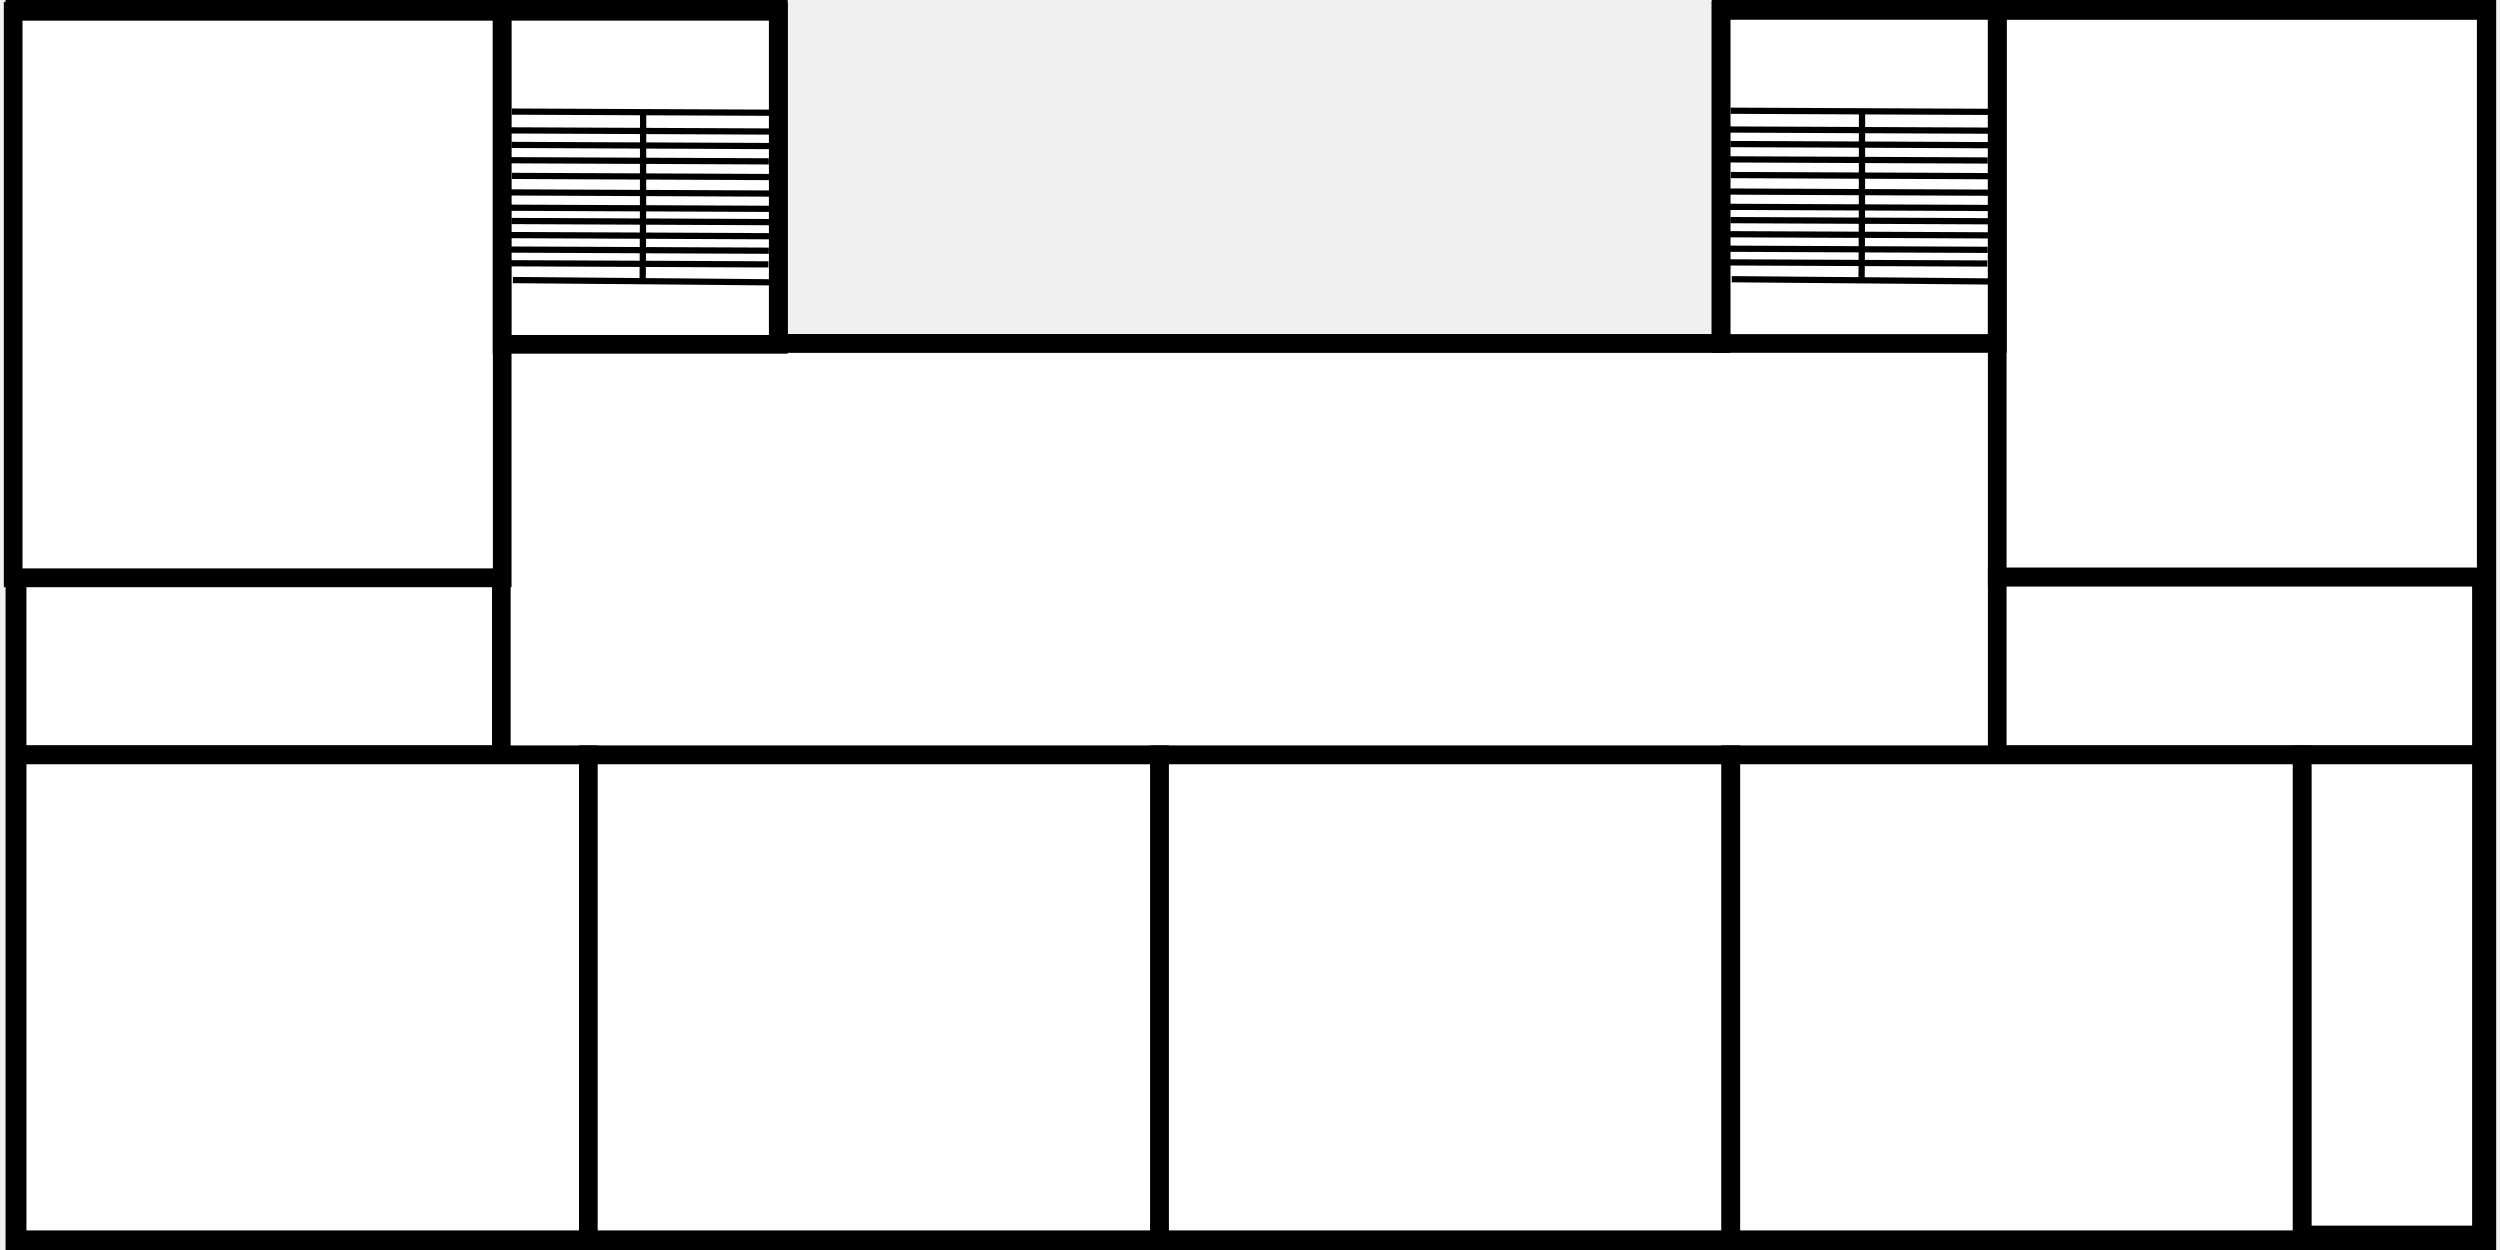
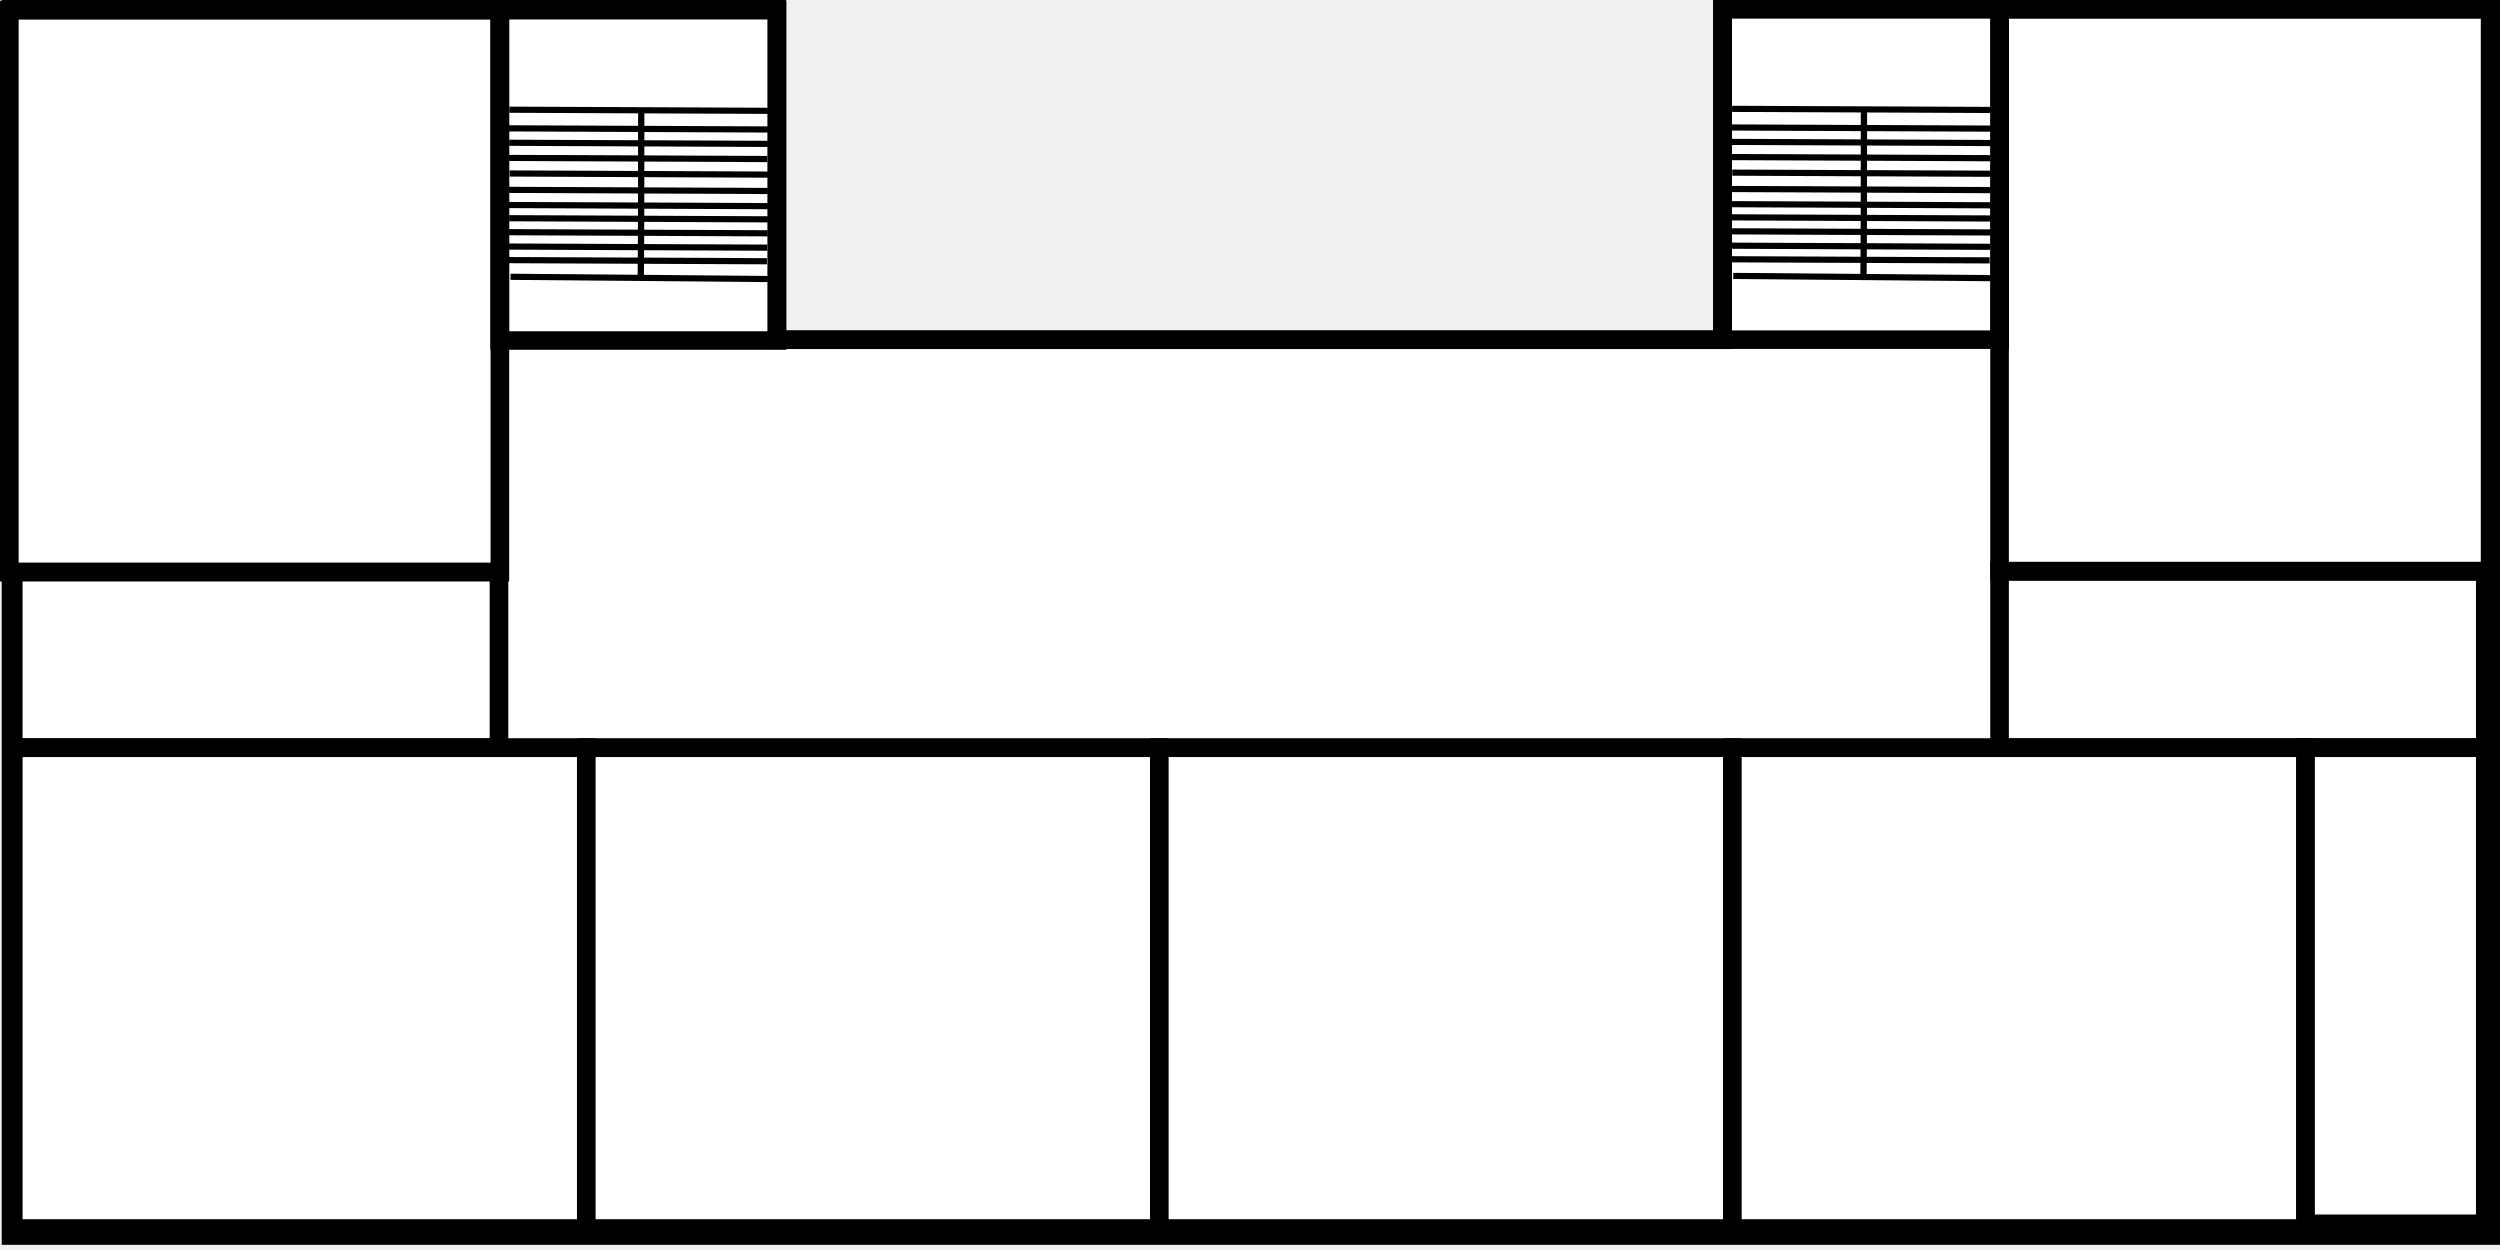
- <svg xmlns="http://www.w3.org/2000/svg" width="200px" height="100px" viewBox="0 0 210 297" version="1.1" id="svg5">
+ <svg xmlns="http://www.w3.org/2000/svg" viewBox="0 0 200 100" version="1.1" id="svg5" preserveAspectRatio="xMidYMid meet">
  <defs id="defs2" />
  <g id="layer1" style="display:inline;stroke-width:1.497;stroke-miterlimit:4;stroke-dasharray:none" transform="matrix(2.962443,0,0,2.990474,-191.2445,-0.4400474)">
-     <path id="rect846" style="fill:#ffffff;fill-opacity:1;stroke:#000000;stroke-width:5.657;stroke-miterlimit:4;stroke-dasharray:none;stroke-opacity:1" d="M 3.553,3.031 V 374.922 H 752.875 V 3.031 H 520.756 V 103.691 H 234.975 V 3.031 Z" transform="scale(0.2645833)" />
-     <rect style="fill:#ffffff;fill-opacity:1;stroke:#000000;stroke-width:1.497;stroke-miterlimit:4;stroke-dasharray:none;stroke-opacity:1" id="rect916-4" width="14.135" height="38.836" x="45.985" y="-39.953" transform="rotate(90)" />
-     <rect style="fill:#ffffff;fill-opacity:1;stroke:#000000;stroke-width:1.497;stroke-miterlimit:4;stroke-dasharray:none;stroke-opacity:1" id="rect916-4-0" width="14.135" height="38.836" x="45.985" y="-198.767" transform="rotate(90)" />
-     <rect style="fill:#ffffff;fill-opacity:1;stroke:#000000;stroke-width:1.497;stroke-miterlimit:4;stroke-dasharray:none;stroke-opacity:1" id="rect916-4-4" width="14.388" height="38.154" x="-198.767" y="-98.275" transform="scale(-1)" />
-     <rect style="fill:#ffffff;fill-opacity:1;stroke:#000000;stroke-width:1.497;stroke-miterlimit:4;stroke-dasharray:none;stroke-opacity:1" id="rect922-4-7-4-1" width="45.012" height="39.221" x="1.042" y="-40.023" transform="rotate(90)" />
-     <rect style="fill:#ffffff;fill-opacity:1;stroke:#000000;stroke-width:1.497;stroke-miterlimit:4;stroke-dasharray:none;stroke-opacity:1" id="rect922-4-7-4-1-8" width="45.815" height="38.533" x="-46.933" y="-98.654" transform="scale(-1)" />
-     <rect style="fill:#ffffff;fill-opacity:1;stroke:#000000;stroke-width:1.497;stroke-miterlimit:4;stroke-dasharray:none;stroke-opacity:1" id="rect922-4-7-4-1-8-7" width="45.815" height="38.533" x="-92.748" y="-98.654" transform="scale(-1)" />
-     <rect style="fill:#ffffff;fill-opacity:1;stroke:#000000;stroke-width:1.497;stroke-miterlimit:4;stroke-dasharray:none;stroke-opacity:1" id="rect922-4-7-4-1-8-5" width="45.815" height="38.533" x="-138.563" y="-98.654" transform="scale(-1)" />
-     <rect style="fill:#ffffff;fill-opacity:1;stroke:#000000;stroke-width:1.497;stroke-miterlimit:4;stroke-dasharray:none;stroke-opacity:1" id="rect922-4-7-4-1-8-8" width="45.815" height="38.533" x="-184.379" y="-98.654" transform="scale(-1)" />
-     <rect style="fill:#ffffff;fill-opacity:1;stroke:#000000;stroke-width:1.497;stroke-miterlimit:4;stroke-dasharray:none;stroke-opacity:1" id="rect922-4-7-4-1-2" width="45.012" height="39.221" x="0.974" y="-199.152" transform="rotate(90)" />
-     <g id="g2429" style="stroke-width:0.988;stroke-miterlimit:4;stroke-dasharray:none" transform="matrix(1.528958,0,0,1.502139,-37.55455,-210.4011)">
+     <path id="rect846" style="fill:#ffffff;fill-opacity:1;stroke:#000000;stroke-width:0.503;stroke-miterlimit:4;stroke-dasharray:none;stroke-opacity:1" d="M 64.854,0.34 V 33.197 H 131.817 V 0.34 H 111.074 V 9.233 H 85.535 V 0.34 Z" />
+     <rect style="fill:#ffffff;fill-opacity:1;stroke:#000000;stroke-width:0.503;stroke-miterlimit:4;stroke-dasharray:none;stroke-opacity:1" data-id="307L" class="room" id="307L" width="4.72" height="13.117" x="15.428" y="-78.031" transform="rotate(90)" />
+     <rect style="fill:#ffffff;fill-opacity:1;stroke:#000000;stroke-width:0.503;stroke-miterlimit:4;stroke-dasharray:none;stroke-opacity:1" data-id="302" id="302" class="room" width="4.72" height="13.117" x="15.428" y="-131.671" transform="rotate(90)" />
+     <rect style="fill:#ffffff;fill-opacity:1;stroke:#000000;stroke-width:0.503;stroke-miterlimit:4;stroke-dasharray:none;stroke-opacity:1" data-id="303L" id="303L" class="room" width="4.86" height="12.741" x="-131.671" y="-32.889" transform="scale(-1)" />
+     <rect style="fill:#ffffff;fill-opacity:1;stroke:#000000;stroke-width:0.503;stroke-miterlimit:4;stroke-dasharray:none;stroke-opacity:1" data-id="308" id="308" class="room" width="15.03" height="13.247" x="0.42" y="-78.055" transform="rotate(90)" />
+     <rect style="fill:#ffffff;fill-opacity:1;stroke:#000000;stroke-width:0.503;stroke-miterlimit:4;stroke-dasharray:none;stroke-opacity:1" data-id="306" id="306" class="room" width="15.474" height="12.867" x="-80.389" y="-33.015" transform="scale(-1)" />
+     <rect style="fill:#ffffff;fill-opacity:1;stroke:#000000;stroke-width:0.503;stroke-miterlimit:4;stroke-dasharray:none;stroke-opacity:1" data-id="305" id="305" class="room" width="15.474" height="12.867" x="-95.863" y="-33.015" transform="scale(-1)" />
+     <rect style="fill:#ffffff;fill-opacity:1;stroke:#000000;stroke-width:0.503;stroke-miterlimit:4;stroke-dasharray:none;stroke-opacity:1" data-id="304" id="304" class="room" width="15.474" height="12.867" x="-111.337" y="-33.015" transform="scale(-1)" />
+     <rect style="fill:#ffffff;fill-opacity:1;stroke:#000000;stroke-width:0.503;stroke-miterlimit:4;stroke-dasharray:none;stroke-opacity:1" data-id="303" id="303" class="room" width="15.474" height="12.867" x="-126.812" y="-33.015" transform="scale(-1)" />
+     <rect style="fill:#ffffff;fill-opacity:1;stroke:#000000;stroke-width:0.503;stroke-miterlimit:4;stroke-dasharray:none;stroke-opacity:1" data-id="301" id="301" class="room" width="15.03" height="13.247" x="0.397" y="-131.801" transform="rotate(90)" />
+     <g id="g2429" style="stroke-width:0.988;stroke-miterlimit:4;stroke-dasharray:none" transform="matrix(0.516412,0,0,0.5016004,51.8526,-70.18585)">
      <rect style="fill:#ffffff;fill-opacity:1;stroke:#000000;stroke-width:0.988;stroke-miterlimit:4;stroke-dasharray:none;stroke-opacity:1" id="rect1685" width="14.485" height="17.616" x="50.739" y="140.762" />
      <path style="fill:none;stroke:#000000;stroke-width:0.329;stroke-linecap:butt;stroke-linejoin:miter;stroke-miterlimit:4;stroke-dasharray:none;stroke-opacity:1" d="m 51.238,146.068 c 13.607,0.06 13.607,0.06 13.607,0.06" id="path1720" />
      <path style="fill:none;stroke:#000000;stroke-width:0.329;stroke-linecap:butt;stroke-linejoin:miter;stroke-miterlimit:4;stroke-dasharray:none;stroke-opacity:1" d="m 51.178,147.062 c 13.607,0.06 13.607,0.06 13.607,0.06" id="path1720-0" />
      <path style="fill:none;stroke:#000000;stroke-width:0.329;stroke-linecap:butt;stroke-linejoin:miter;stroke-miterlimit:4;stroke-dasharray:none;stroke-opacity:1" d="m 51.225,147.831 c 13.607,0.06 13.607,0.06 13.607,0.06" id="path1720-7" />
      <path style="fill:none;stroke:#000000;stroke-width:0.329;stroke-linecap:butt;stroke-linejoin:miter;stroke-miterlimit:4;stroke-dasharray:none;stroke-opacity:1" d="m 51.119,148.64 c 13.607,0.06 13.607,0.06 13.607,0.06" id="path1720-77" />
      <path style="fill:none;stroke:#000000;stroke-width:0.329;stroke-linecap:butt;stroke-linejoin:miter;stroke-miterlimit:4;stroke-dasharray:none;stroke-opacity:1" d="m 51.247,149.47 c 13.607,0.06 13.607,0.06 13.607,0.06" id="path1720-8" />
      <path style="fill:none;stroke:#000000;stroke-width:0.329;stroke-linecap:butt;stroke-linejoin:miter;stroke-miterlimit:4;stroke-dasharray:none;stroke-opacity:1" d="m 51.162,150.343 c 13.607,0.06 13.607,0.06 13.607,0.06" id="path1720-86" />
      <path style="fill:none;stroke:#000000;stroke-width:0.329;stroke-linecap:butt;stroke-linejoin:miter;stroke-miterlimit:4;stroke-dasharray:none;stroke-opacity:1" d="m 51.162,151.152 c 13.607,0.06 13.607,0.06 13.607,0.06" id="path1720-01" />
      <path style="fill:none;stroke:#000000;stroke-width:0.329;stroke-linecap:butt;stroke-linejoin:miter;stroke-miterlimit:4;stroke-dasharray:none;stroke-opacity:1" d="m 51.225,151.855 c 13.607,0.06 13.607,0.06 13.607,0.06" id="path1720-1" />
      <path style="fill:none;stroke:#000000;stroke-width:0.329;stroke-linecap:butt;stroke-linejoin:miter;stroke-miterlimit:4;stroke-dasharray:none;stroke-opacity:1" d="m 51.14,152.6 c 13.607,0.06 13.607,0.06 13.607,0.06" id="path1720-4" />
      <path style="fill:none;stroke:#000000;stroke-width:0.329;stroke-linecap:butt;stroke-linejoin:miter;stroke-miterlimit:4;stroke-dasharray:none;stroke-opacity:1" d="m 51.119,153.366 c 13.607,0.06 13.607,0.06 13.607,0.06" id="path1720-85" />
      <path style="fill:none;stroke:#000000;stroke-width:0.329;stroke-linecap:butt;stroke-linejoin:miter;stroke-miterlimit:4;stroke-dasharray:none;stroke-opacity:1" d="m 51.098,154.09 c 13.607,0.06 13.607,0.06 13.607,0.06" id="path1720-19" />
      <path style="fill:none;stroke:#000000;stroke-width:0.329;stroke-linecap:butt;stroke-linejoin:miter;stroke-miterlimit:4;stroke-dasharray:none;stroke-opacity:1" d="m 51.298,154.979 c 13.607,0.12 13.607,0.12 13.607,0.12" id="path1722" />
      <path style="fill:none;stroke:#000000;stroke-width:0.329;stroke-linecap:butt;stroke-linejoin:miter;stroke-miterlimit:4;stroke-dasharray:none;stroke-opacity:1" d="m 58.132,146.219 c 0,8.851 -0.03,8.851 -0.03,8.851" id="path2193" />
    </g>
-     <g id="g2429-3" transform="matrix(1.528958,0,0,1.502139,60.20599,-210.4697)" style="stroke-width:0.988;stroke-miterlimit:4;stroke-dasharray:none">
+     <g id="g2429-3" transform="matrix(0.516412,0,0,0.5016004,84.87164,-70.20876)" style="stroke-width:0.988;stroke-miterlimit:4;stroke-dasharray:none">
      <rect style="fill:#ffffff;fill-opacity:1;stroke:#000000;stroke-width:0.988;stroke-miterlimit:4;stroke-dasharray:none;stroke-opacity:1" id="rect1685-4" width="14.485" height="17.616" x="50.739" y="140.762" />
      <path style="fill:none;stroke:#000000;stroke-width:0.329;stroke-linecap:butt;stroke-linejoin:miter;stroke-miterlimit:4;stroke-dasharray:none;stroke-opacity:1" d="m 51.238,146.068 c 13.607,0.06 13.607,0.06 13.607,0.06" id="path1720-6" />
      <path style="fill:none;stroke:#000000;stroke-width:0.329;stroke-linecap:butt;stroke-linejoin:miter;stroke-miterlimit:4;stroke-dasharray:none;stroke-opacity:1" d="m 51.178,147.062 c 13.607,0.06 13.607,0.06 13.607,0.06" id="path1720-0-4" />
      <path style="fill:none;stroke:#000000;stroke-width:0.329;stroke-linecap:butt;stroke-linejoin:miter;stroke-miterlimit:4;stroke-dasharray:none;stroke-opacity:1" d="m 51.225,147.831 c 13.607,0.06 13.607,0.06 13.607,0.06" id="path1720-7-6" />
      <path style="fill:none;stroke:#000000;stroke-width:0.329;stroke-linecap:butt;stroke-linejoin:miter;stroke-miterlimit:4;stroke-dasharray:none;stroke-opacity:1" d="m 51.119,148.64 c 13.607,0.06 13.607,0.06 13.607,0.06" id="path1720-77-7" />
      <path style="fill:none;stroke:#000000;stroke-width:0.329;stroke-linecap:butt;stroke-linejoin:miter;stroke-miterlimit:4;stroke-dasharray:none;stroke-opacity:1" d="m 51.247,149.47 c 13.607,0.06 13.607,0.06 13.607,0.06" id="path1720-8-2" />
      <path style="fill:none;stroke:#000000;stroke-width:0.329;stroke-linecap:butt;stroke-linejoin:miter;stroke-miterlimit:4;stroke-dasharray:none;stroke-opacity:1" d="m 51.162,150.343 c 13.607,0.06 13.607,0.06 13.607,0.06" id="path1720-86-1" />
      <path style="fill:none;stroke:#000000;stroke-width:0.329;stroke-linecap:butt;stroke-linejoin:miter;stroke-miterlimit:4;stroke-dasharray:none;stroke-opacity:1" d="m 51.162,151.152 c 13.607,0.06 13.607,0.06 13.607,0.06" id="path1720-01-7" />
      <path style="fill:none;stroke:#000000;stroke-width:0.329;stroke-linecap:butt;stroke-linejoin:miter;stroke-miterlimit:4;stroke-dasharray:none;stroke-opacity:1" d="m 51.225,151.855 c 13.607,0.06 13.607,0.06 13.607,0.06" id="path1720-1-4" />
      <path style="fill:none;stroke:#000000;stroke-width:0.329;stroke-linecap:butt;stroke-linejoin:miter;stroke-miterlimit:4;stroke-dasharray:none;stroke-opacity:1" d="m 51.14,152.6 c 13.607,0.06 13.607,0.06 13.607,0.06" id="path1720-4-6" />
      <path style="fill:none;stroke:#000000;stroke-width:0.329;stroke-linecap:butt;stroke-linejoin:miter;stroke-miterlimit:4;stroke-dasharray:none;stroke-opacity:1" d="m 51.119,153.366 c 13.607,0.06 13.607,0.06 13.607,0.06" id="path1720-85-0" />
      <path style="fill:none;stroke:#000000;stroke-width:0.329;stroke-linecap:butt;stroke-linejoin:miter;stroke-miterlimit:4;stroke-dasharray:none;stroke-opacity:1" d="m 51.098,154.09 c 13.607,0.06 13.607,0.06 13.607,0.06" id="path1720-19-6" />
      <path style="fill:none;stroke:#000000;stroke-width:0.329;stroke-linecap:butt;stroke-linejoin:miter;stroke-miterlimit:4;stroke-dasharray:none;stroke-opacity:1" d="m 51.298,154.979 c 13.607,0.12 13.607,0.12 13.607,0.12" id="path1722-3" />
      <path style="fill:none;stroke:#000000;stroke-width:0.329;stroke-linecap:butt;stroke-linejoin:miter;stroke-miterlimit:4;stroke-dasharray:none;stroke-opacity:1" d="m 58.132,146.219 c 0,8.851 -0.03,8.851 -0.03,8.851" id="path2193-9" />
    </g>
  </g>
</svg>
